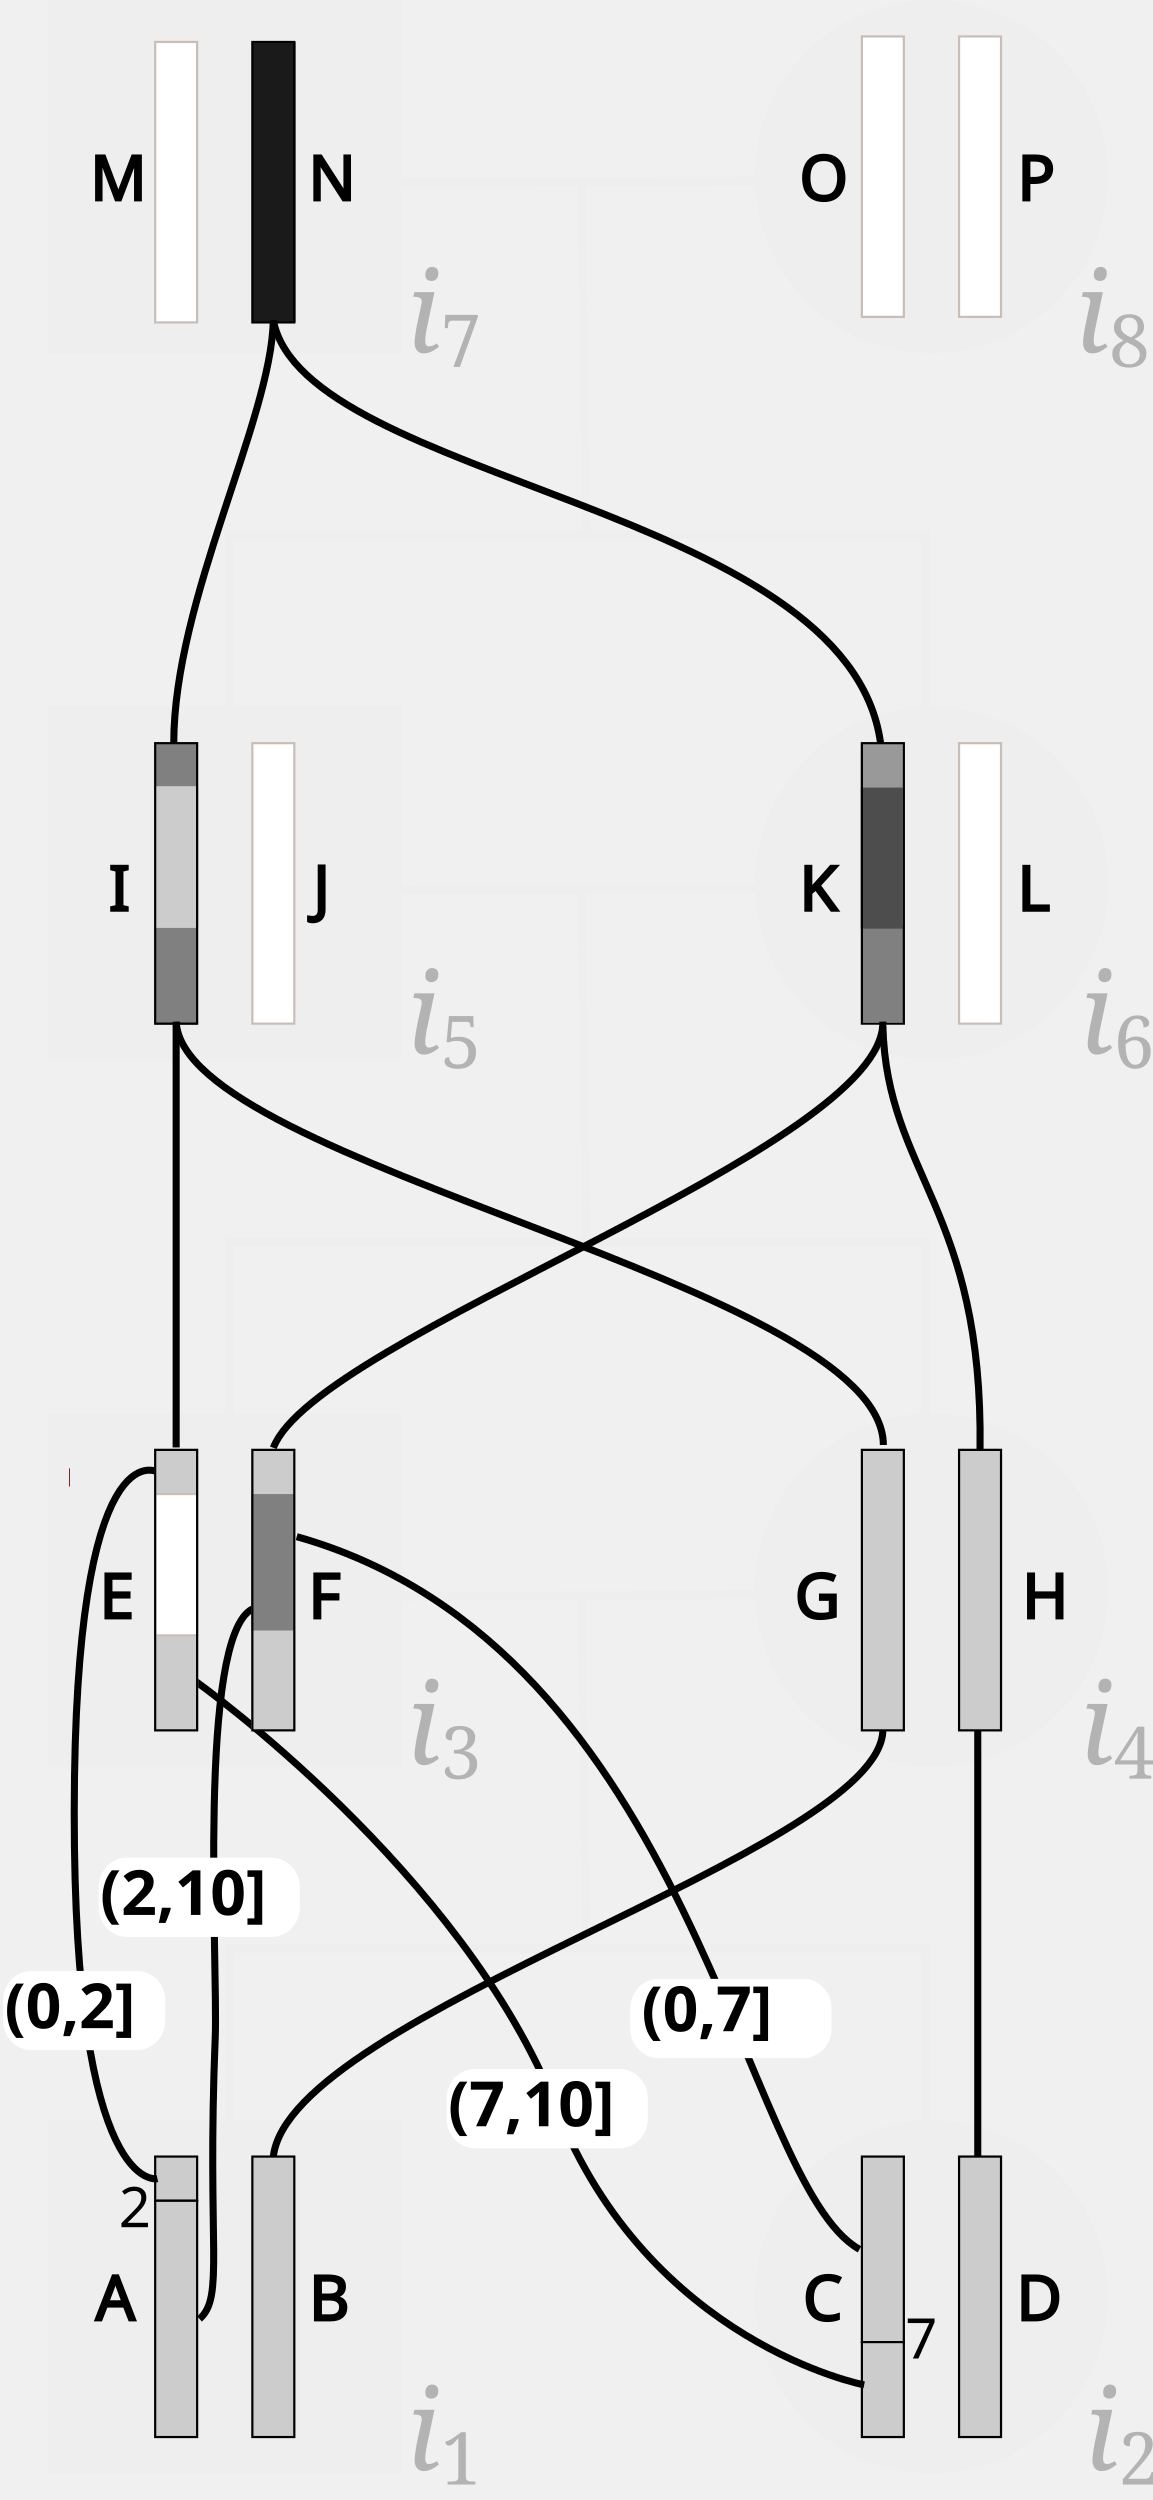
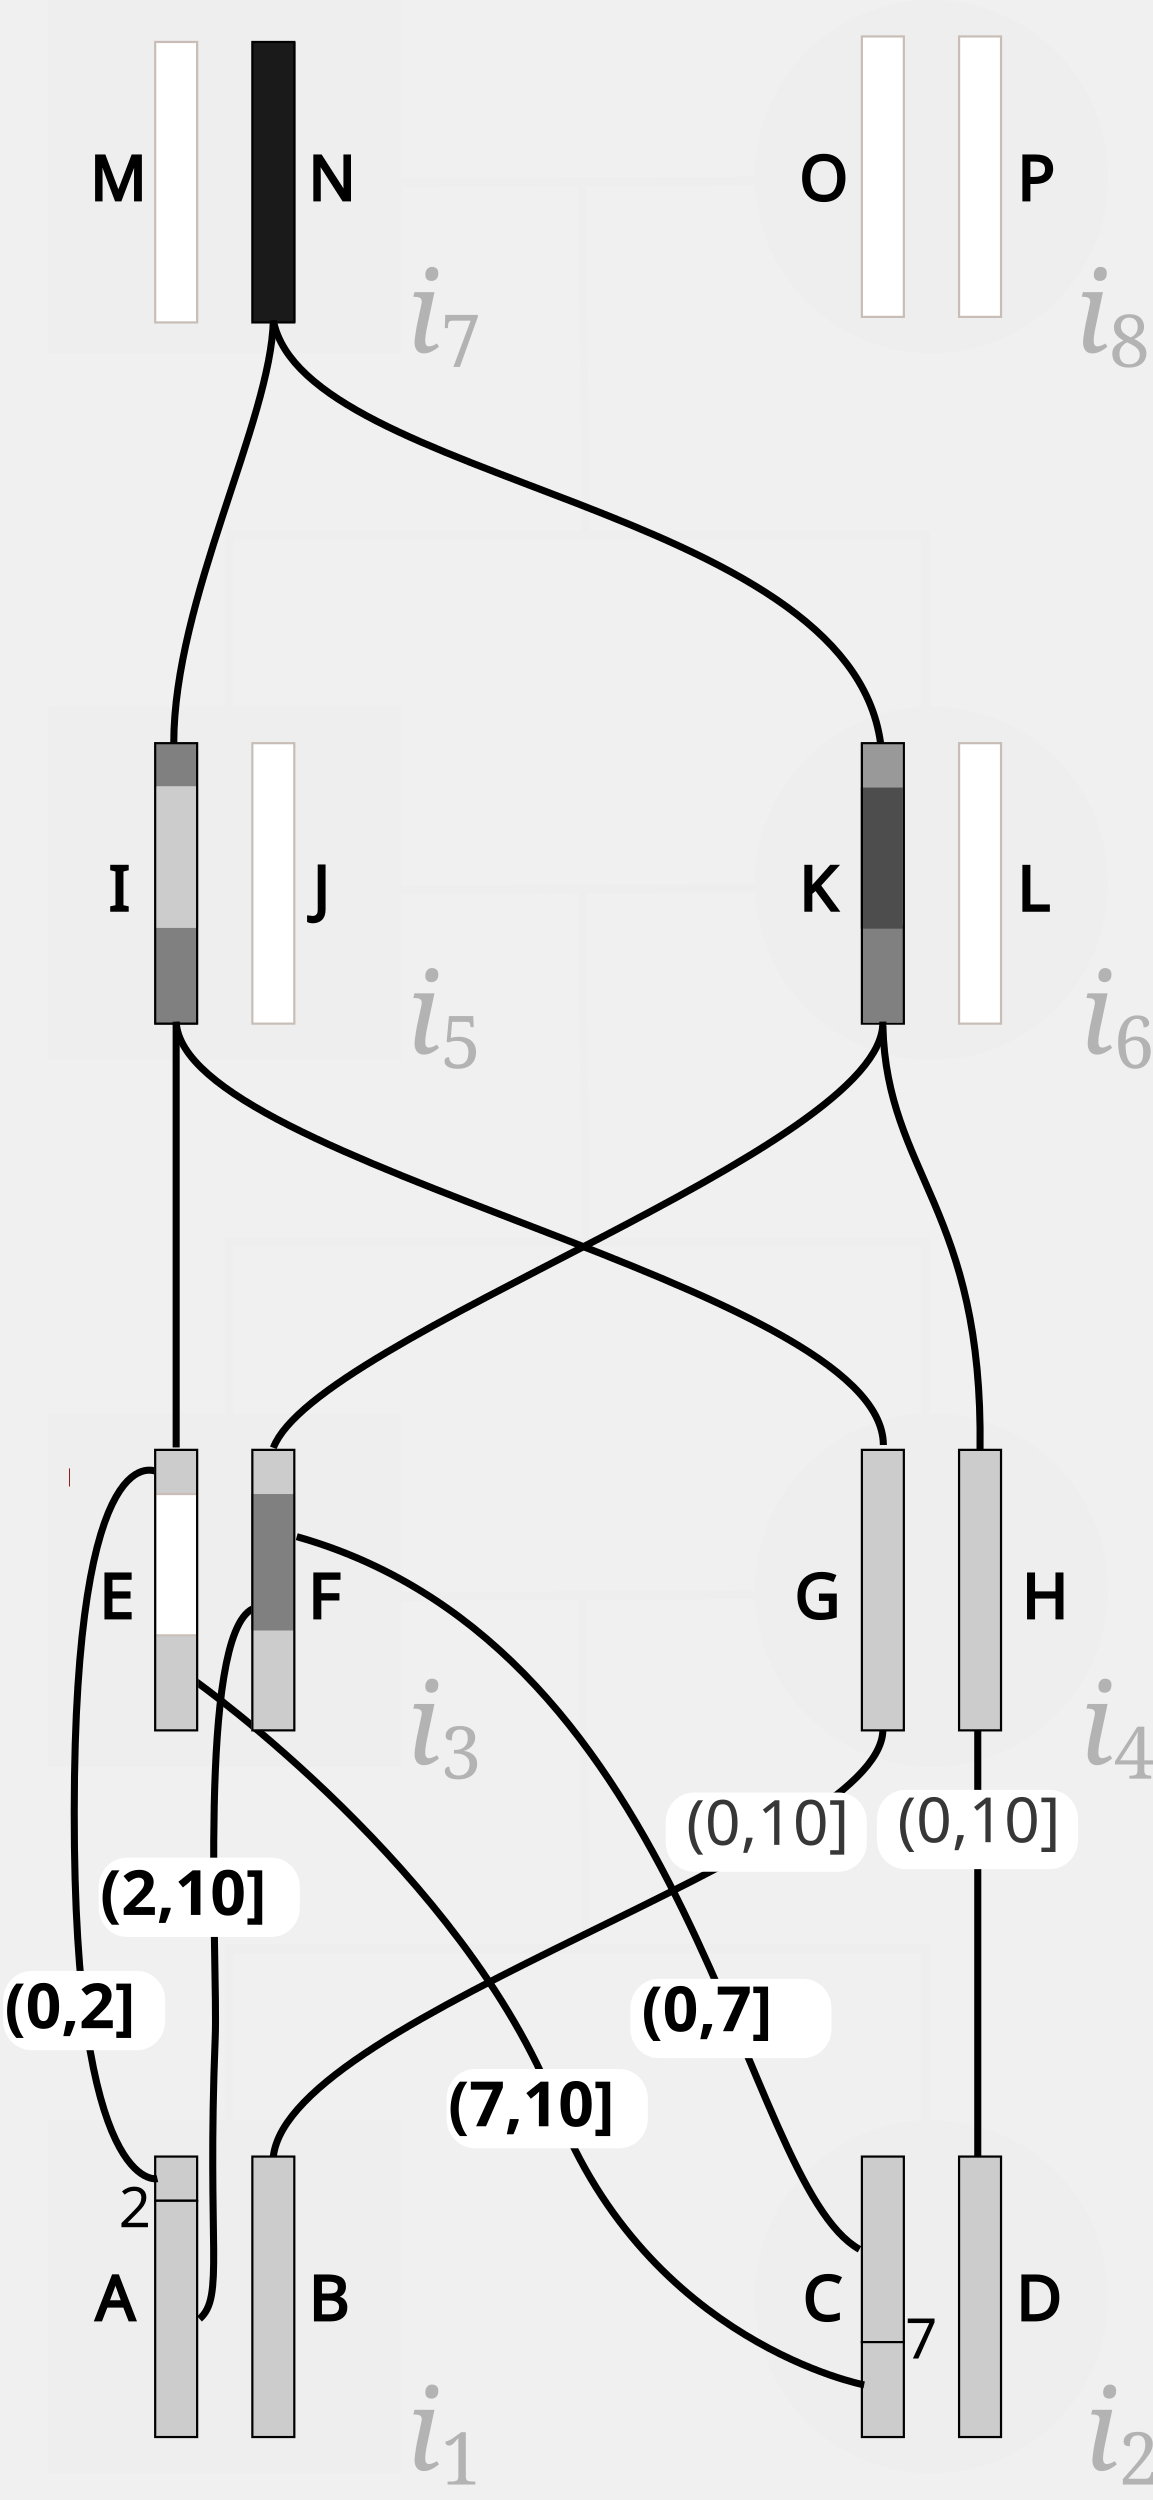
<svg xmlns="http://www.w3.org/2000/svg" width="130.51mm" height="283mm" viewBox="0 0 130.51 283" version="1.1" id="svg5">
  <defs id="defs2">
    <rect x="400.331" y="798.054" width="73.025" height="44.336" id="rect2717" />
  </defs>
  <g id="layer1" transform="translate(-34.55928,-10)">
    <text xml:space="preserve" style="font-style:italic;font-variant:normal;font-weight:normal;font-stretch:normal;font-size:12.7px;line-height:1.25;font-family:serif;-inkscape-font-specification:'serif, Italic';font-variant-ligatures:normal;font-variant-caps:normal;font-variant-numeric:normal;font-variant-east-asian:normal;fill:#b3b3b3;fill-opacity:1;stroke:none;stroke-width:0.265" x="157.297" y="289.599" id="text13279">
      <tspan id="tspan13277" style="font-style:italic;font-variant:normal;font-weight:normal;font-stretch:normal;font-size:12.7px;font-family:serif;-inkscape-font-specification:'serif, Italic';font-variant-ligatures:normal;font-variant-caps:normal;font-variant-numeric:normal;font-variant-east-asian:normal;fill:#b3b3b3;fill-opacity:1;stroke-width:0.265" x="157.297" y="289.599">i<tspan style="font-style:normal;font-variant:normal;font-weight:normal;font-stretch:normal;font-size:65%;font-family:serif;-inkscape-font-specification:serif;font-variant-ligatures:normal;font-variant-caps:normal;font-variant-numeric:normal;font-variant-east-asian:normal;baseline-shift:sub;fill:#b3b3b3;fill-opacity:1" id="tspan13275">2</tspan>
      </tspan>
    </text>
    <text xml:space="preserve" style="font-style:italic;font-variant:normal;font-weight:normal;font-stretch:normal;font-size:12.7px;line-height:1.25;font-family:serif;-inkscape-font-specification:'serif, Italic';font-variant-ligatures:normal;font-variant-caps:normal;font-variant-numeric:normal;font-variant-east-asian:normal;fill:#b3b3b3;fill-opacity:1;stroke:none;stroke-width:0.265" x="80.567" y="289.599" id="text12109">
      <tspan id="tspan12107" style="font-style:italic;font-variant:normal;font-weight:normal;font-stretch:normal;font-size:12.7px;font-family:serif;-inkscape-font-specification:'serif, Italic';font-variant-ligatures:normal;font-variant-caps:normal;font-variant-numeric:normal;font-variant-east-asian:normal;fill:#b3b3b3;fill-opacity:1;stroke-width:0.265" x="80.567" y="289.599">i<tspan style="font-style:normal;font-variant:normal;font-weight:normal;font-stretch:normal;font-size:65%;font-family:serif;-inkscape-font-specification:serif;font-variant-ligatures:normal;font-variant-caps:normal;font-variant-numeric:normal;font-variant-east-asian:normal;baseline-shift:sub;fill:#b3b3b3;fill-opacity:1" id="tspan12105">1</tspan>
      </tspan>
    </text>
    <text xml:space="preserve" style="font-style:italic;font-variant:normal;font-weight:normal;font-stretch:normal;font-size:12.7px;line-height:1.25;font-family:serif;-inkscape-font-specification:'serif, Italic';font-variant-ligatures:normal;font-variant-caps:normal;font-variant-numeric:normal;font-variant-east-asian:normal;fill:#b3b3b3;fill-opacity:1;stroke:none;stroke-width:0.265" x="156.767" y="209.695" id="text9907">
      <tspan id="tspan9905" style="font-style:italic;font-variant:normal;font-weight:normal;font-stretch:normal;font-size:12.7px;font-family:serif;-inkscape-font-specification:'serif, Italic';font-variant-ligatures:normal;font-variant-caps:normal;font-variant-numeric:normal;font-variant-east-asian:normal;fill:#b3b3b3;fill-opacity:1;stroke-width:0.265" x="156.767" y="209.695">i<tspan style="font-style:normal;font-variant:normal;font-weight:normal;font-stretch:normal;font-size:65%;font-family:serif;-inkscape-font-specification:serif;font-variant-ligatures:normal;font-variant-caps:normal;font-variant-numeric:normal;font-variant-east-asian:normal;baseline-shift:sub;fill:#b3b3b3;fill-opacity:1" id="tspan9903">4</tspan>
      </tspan>
    </text>
    <text xml:space="preserve" style="font-style:italic;font-variant:normal;font-weight:normal;font-stretch:normal;font-size:12.7px;line-height:1.25;font-family:serif;-inkscape-font-specification:'serif, Italic';font-variant-ligatures:normal;font-variant-caps:normal;font-variant-numeric:normal;font-variant-east-asian:normal;fill:#b3b3b3;fill-opacity:1;stroke:none;stroke-width:0.265" x="80.567" y="209.695" id="text9315">
      <tspan id="tspan9313" style="font-style:italic;font-variant:normal;font-weight:normal;font-stretch:normal;font-size:12.7px;font-family:serif;-inkscape-font-specification:'serif, Italic';font-variant-ligatures:normal;font-variant-caps:normal;font-variant-numeric:normal;font-variant-east-asian:normal;fill:#b3b3b3;fill-opacity:1;stroke-width:0.265" x="80.567" y="209.695">i<tspan style="font-style:normal;font-variant:normal;font-weight:normal;font-stretch:normal;font-size:65%;font-family:serif;-inkscape-font-specification:serif;font-variant-ligatures:normal;font-variant-caps:normal;font-variant-numeric:normal;font-variant-east-asian:normal;baseline-shift:sub;fill:#b3b3b3;fill-opacity:1" id="tspan9311">3</tspan>
      </tspan>
    </text>
    <text xml:space="preserve" style="font-style:italic;font-variant:normal;font-weight:normal;font-stretch:normal;font-size:12.7px;line-height:1.25;font-family:serif;-inkscape-font-specification:'serif, Italic';font-variant-ligatures:normal;font-variant-caps:normal;font-variant-numeric:normal;font-variant-east-asian:normal;fill:#b3b3b3;fill-opacity:1;stroke:none;stroke-width:0.265" x="156.767" y="129.261" id="text7425">
      <tspan id="tspan7423" style="font-style:italic;font-variant:normal;font-weight:normal;font-stretch:normal;font-size:12.7px;font-family:serif;-inkscape-font-specification:'serif, Italic';font-variant-ligatures:normal;font-variant-caps:normal;font-variant-numeric:normal;font-variant-east-asian:normal;fill:#b3b3b3;fill-opacity:1;stroke-width:0.265" x="156.767" y="129.261">i<tspan style="font-style:normal;font-variant:normal;font-weight:normal;font-stretch:normal;font-size:65%;font-family:serif;-inkscape-font-specification:serif;font-variant-ligatures:normal;font-variant-caps:normal;font-variant-numeric:normal;font-variant-east-asian:normal;baseline-shift:sub;fill:#b3b3b3;fill-opacity:1" id="tspan7421">6</tspan>
      </tspan>
    </text>
    <text xml:space="preserve" style="font-style:italic;font-variant:normal;font-weight:normal;font-stretch:normal;font-size:12.7px;line-height:1.25;font-family:serif;-inkscape-font-specification:'serif, Italic';font-variant-ligatures:normal;font-variant-caps:normal;font-variant-numeric:normal;font-variant-east-asian:normal;fill:#b3b3b3;fill-opacity:1;stroke:none;stroke-width:0.265" x="80.567" y="129.261" id="text5587">
      <tspan id="tspan5585" style="font-style:italic;font-variant:normal;font-weight:normal;font-stretch:normal;font-size:12.7px;font-family:serif;-inkscape-font-specification:'serif, Italic';font-variant-ligatures:normal;font-variant-caps:normal;font-variant-numeric:normal;font-variant-east-asian:normal;fill:#b3b3b3;fill-opacity:1;stroke-width:0.265" x="80.567" y="129.261">i<tspan style="font-style:normal;font-variant:normal;font-weight:normal;font-stretch:normal;font-size:65%;font-family:serif;-inkscape-font-specification:serif;font-variant-ligatures:normal;font-variant-caps:normal;font-variant-numeric:normal;font-variant-east-asian:normal;baseline-shift:sub;fill:#b3b3b3;fill-opacity:1" id="tspan5583">5</tspan>
      </tspan>
    </text>
    <text xml:space="preserve" style="font-style:italic;font-variant:normal;font-weight:normal;font-stretch:normal;font-size:12.7px;line-height:1.25;font-family:serif;-inkscape-font-specification:'serif, Italic';font-variant-ligatures:normal;font-variant-caps:normal;font-variant-numeric:normal;font-variant-east-asian:normal;fill:#b3b3b3;fill-opacity:1;stroke:none;stroke-width:0.265" x="156.238" y="49.886" id="text4483">
      <tspan id="tspan4481" style="font-style:italic;font-variant:normal;font-weight:normal;font-stretch:normal;font-size:12.7px;font-family:serif;-inkscape-font-specification:'serif, Italic';font-variant-ligatures:normal;font-variant-caps:normal;font-variant-numeric:normal;font-variant-east-asian:normal;fill:#b3b3b3;fill-opacity:1;stroke-width:0.265" x="156.238" y="49.886">i<tspan style="font-style:normal;font-variant:normal;font-weight:normal;font-stretch:normal;font-size:65%;font-family:serif;-inkscape-font-specification:serif;font-variant-ligatures:normal;font-variant-caps:normal;font-variant-numeric:normal;font-variant-east-asian:normal;baseline-shift:sub;fill:#b3b3b3;fill-opacity:1" id="tspan4479">8</tspan>
      </tspan>
    </text>
    <g id="g47982" style="stroke:#eeeeee;stroke-opacity:1">
      <circle style="fill:#eeeeee;fill-opacity:1;stroke:#eeeeee;stroke-width:0.559;stroke-linecap:round;stroke-miterlimit:4;stroke-dasharray:none;stroke-opacity:1;paint-order:markers fill stroke" id="path1074-1" cx="140" cy="190" r="19.721" />
      <rect style="fill:#eeeeee;fill-opacity:1;stroke:#eeeeee;stroke-width:0.539;stroke-linecap:round;stroke-miterlimit:4;stroke-dasharray:none;stroke-opacity:1;paint-order:markers fill stroke" id="rect846-1" width="39.461" height="39.461" x="40.27" y="170.27" />
      <rect style="fill:#eeeeee;fill-opacity:1;stroke:#eeeeee;stroke-width:0.539;stroke-linecap:round;stroke-miterlimit:4;stroke-dasharray:none;stroke-opacity:1;paint-order:markers fill stroke" id="rect846" width="39.461" height="39.461" x="40.27" y="10.27" />
      <circle style="fill:#eeeeee;fill-opacity:1;stroke:#eeeeee;stroke-width:0.559;stroke-linecap:round;stroke-miterlimit:4;stroke-dasharray:none;stroke-opacity:1;paint-order:markers fill stroke" id="path1074" cx="140" cy="30" r="19.721" />
      <path style="fill:none;stroke:#eeeeee;stroke-width:0.889;stroke-linecap:butt;stroke-linejoin:miter;stroke-miterlimit:4;stroke-dasharray:none;stroke-opacity:1" d="m 100.444,30.534 0.422,39.991" id="path1448" />
      <path style="fill:none;stroke:#eeeeee;stroke-width:1;stroke-linecap:butt;stroke-linejoin:miter;stroke-miterlimit:4;stroke-dasharray:none;stroke-opacity:1" d="M 60.5,90 V 70.581 h 78.838 v 19.695" id="path1450" />
      <rect style="fill:#eeeeee;fill-opacity:1;stroke:#eeeeee;stroke-width:0.539;stroke-linecap:round;stroke-miterlimit:4;stroke-dasharray:none;stroke-opacity:1;paint-order:markers fill stroke" id="rect846-9" width="39.461" height="39.461" x="40.27" y="90.27" />
      <circle style="fill:#eeeeee;fill-opacity:1;stroke:#eeeeee;stroke-width:0.559;stroke-linecap:round;stroke-miterlimit:4;stroke-dasharray:none;stroke-opacity:1;paint-order:markers fill stroke" id="path1074-4" cx="140" cy="110" r="19.721" />
      <path style="fill:none;stroke:#eeeeee;stroke-width:1;stroke-linecap:butt;stroke-linejoin:miter;stroke-miterlimit:4;stroke-dasharray:none;stroke-opacity:1" d="M 80.003,110.719 120.001,110.5" id="path1333-5" />
      <path style="fill:#918a6f;stroke:#eeeeee;stroke-width:0.889;stroke-linecap:butt;stroke-linejoin:miter;stroke-miterlimit:4;stroke-dasharray:none;stroke-opacity:1" d="m 100.444,110.534 0.422,39.991" id="path1448-9" />
      <path style="fill:none;stroke:#eeeeee;stroke-width:1;stroke-linecap:butt;stroke-linejoin:miter;stroke-miterlimit:4;stroke-dasharray:none;stroke-opacity:1" d="M 60.5,170 V 150.581 h 78.838 v 19.695" id="path1450-3" />
      <path style="fill:none;stroke:#eeeeee;stroke-width:1;stroke-linecap:butt;stroke-linejoin:miter;stroke-miterlimit:4;stroke-dasharray:none;stroke-opacity:1" d="m 80.003,190.719 39.999,-0.219" id="path1333-6" />
      <path style="fill:#918a6f;stroke:#eeeeee;stroke-width:0.889;stroke-linecap:butt;stroke-linejoin:miter;stroke-miterlimit:4;stroke-dasharray:none;stroke-opacity:1" d="m 100.444,190.534 0.422,39.991" id="path1448-1" />
      <path style="fill:none;stroke:#eeeeee;stroke-width:1;stroke-linecap:butt;stroke-linejoin:miter;stroke-miterlimit:4;stroke-dasharray:none;stroke-opacity:1" d="m 60.5,250 v -19.419 h 78.838 v 19.695" id="path1450-1" />
      <rect style="fill:#eeeeee;fill-opacity:1;stroke:#eeeeee;stroke-width:0.539;stroke-linecap:round;stroke-miterlimit:4;stroke-dasharray:none;stroke-opacity:1;paint-order:markers fill stroke" id="rect846-3" width="39.461" height="39.461" x="40.27" y="250.27" />
      <circle style="fill:#eeeeee;fill-opacity:1;stroke:#eeeeee;stroke-width:0.559;stroke-linecap:round;stroke-miterlimit:4;stroke-dasharray:none;stroke-opacity:1;paint-order:markers fill stroke" id="path1074-48" cx="140" cy="270" r="19.721" />
      <path style="fill:none;stroke:#eeeeee;stroke-width:1;stroke-linecap:butt;stroke-linejoin:miter;stroke-miterlimit:4;stroke-dasharray:none;stroke-opacity:1" d="m 80.003,30.719 39.999,-0.219" id="path1333-6-9" />
    </g>
    <g id="g44854" transform="rotate(-90,99.99999,150)">
      <g id="g44848" style="fill:#cccccc">
        <rect style="fill:#cccccc;fill-opacity:1;stroke:#000000;stroke-width:0.25;stroke-linecap:round;stroke-miterlimit:4;stroke-dasharray:none;stroke-opacity:1;paint-order:markers fill stroke" id="rect44844" width="31.75" height="4.75" x="44.125" y="182.125" ry="0" rx="0" />
      </g>
      <g id="g44852" transform="translate(0,11)" style="fill:#cccccc">
        <rect style="fill:#cccccc;fill-opacity:1;stroke:#000000;stroke-width:0.25;stroke-linecap:round;stroke-miterlimit:4;stroke-dasharray:none;stroke-opacity:1;paint-order:markers fill stroke" id="rect44850" width="31.75" height="4.75" x="44.125" y="182.125" ry="0" rx="0" />
      </g>
    </g>
    <g id="g44231" transform="matrix(0,1,1,0,-50,210)">
      <g id="g44225" style="fill:#cccccc">
        <rect style="fill:#cccccc;fill-opacity:1;stroke:#000000;stroke-width:0.25;stroke-linecap:round;stroke-miterlimit:4;stroke-dasharray:none;stroke-opacity:1;paint-order:markers fill stroke" id="rect44221" width="21" height="4.75" x="44.125" y="182.125" ry="0" rx="0" />
        <rect style="fill:#cccccc;fill-opacity:1;stroke:#000000;stroke-width:0.25;stroke-linecap:round;stroke-miterlimit:4;stroke-dasharray:none;stroke-opacity:1;paint-order:markers fill stroke" id="rect44223" width="10.75" height="4.75" x="65.125" y="182.125" ry="0" rx="0" />
      </g>
      <g id="g44229" transform="translate(0,11)" style="fill:#cccccc">
        <rect style="fill:#cccccc;fill-opacity:1;stroke:#000000;stroke-width:0.25;stroke-linecap:round;stroke-miterlimit:4;stroke-dasharray:none;stroke-opacity:1;paint-order:markers fill stroke" id="rect44227" width="31.75" height="4.75" x="44.125" y="182.125" ry="0" rx="0" />
      </g>
    </g>
    <g id="g43557" transform="matrix(0,1,1,0,-130,210)">
      <g id="g43547" style="fill:#cccccc">
        <rect style="fill:#cccccc;fill-opacity:1;stroke:#000000;stroke-width:0.25;stroke-linecap:round;stroke-miterlimit:4;stroke-dasharray:none;stroke-opacity:1;paint-order:markers fill stroke" id="rect43541" width="5" height="4.75" x="44.125" y="182.125" ry="0" rx="0" />
        <rect style="fill:#cccccc;fill-opacity:1;stroke:#000000;stroke-width:0.25;stroke-linecap:round;stroke-miterlimit:4;stroke-dasharray:none;stroke-opacity:1;paint-order:markers fill stroke" id="rect43543" width="26.75" height="4.75" x="49.125" y="182.125" ry="0" rx="0" />
      </g>
      <g id="g43555" transform="translate(0,11)" style="fill:#cccccc">
        <rect style="fill:#cccccc;fill-opacity:1;stroke:#000000;stroke-width:0.25;stroke-linecap:round;stroke-miterlimit:4;stroke-dasharray:none;stroke-opacity:1;paint-order:markers fill stroke" id="rect43549" width="31.75" height="4.75" x="44.125" y="182.125" ry="0" rx="0" />
      </g>
    </g>
    <text xml:space="preserve" style="font-style:normal;font-weight:normal;font-size:7.056px;line-height:1.25;font-family:sans-serif;fill:#000000;fill-opacity:1;stroke:#000000;stroke-width:0.265;stroke-opacity:1" x="45.371" y="272.648" id="text4609">
      <tspan id="tspan4607" style="font-style:normal;font-variant:normal;font-weight:normal;font-stretch:normal;font-size:7.056px;font-family:sans-serif;-inkscape-font-specification:sans-serif;stroke:#000000;stroke-width:0.265;stroke-opacity:1" x="45.371" y="272.648">A</tspan>
    </text>
    <text xml:space="preserve" style="font-style:normal;font-weight:normal;font-size:7.056px;line-height:1.25;font-family:sans-serif;fill:#000000;fill-opacity:1;stroke:#000000;stroke-width:0.265;stroke-opacity:1" x="69.543" y="272.648" id="text4609-6">
      <tspan id="tspan4607-9" style="font-style:normal;font-variant:normal;font-weight:normal;font-stretch:normal;font-size:7.056px;font-family:sans-serif;-inkscape-font-specification:sans-serif;stroke:#000000;stroke-width:0.265;stroke-opacity:1" x="69.543" y="272.648">B</tspan>
    </text>
    <text xml:space="preserve" style="font-style:normal;font-weight:normal;font-size:7.056px;line-height:1.25;font-family:sans-serif;fill:#000000;fill-opacity:1;stroke:#000000;stroke-width:0.265;stroke-opacity:1" x="45.829" y="193.182" id="text4609-41">
      <tspan id="tspan4607-90" style="font-style:normal;font-variant:normal;font-weight:normal;font-stretch:normal;font-size:7.056px;font-family:sans-serif;-inkscape-font-specification:sans-serif;stroke:#000000;stroke-width:0.265;stroke-opacity:1" x="45.829" y="193.182">E</tspan>
    </text>
    <text xml:space="preserve" style="font-style:normal;font-weight:normal;font-size:7.056px;line-height:1.25;font-family:sans-serif;fill:#000000;fill-opacity:1;stroke:#000000;stroke-width:0.265;stroke-opacity:1" x="69.472" y="193.182" id="text4609-6-2">
      <tspan id="tspan4607-9-1" style="font-style:normal;font-variant:normal;font-weight:normal;font-stretch:normal;font-size:7.056px;font-family:sans-serif;-inkscape-font-specification:sans-serif;stroke:#000000;stroke-width:0.265;stroke-opacity:1" x="69.472" y="193.182">F</tspan>
    </text>
    <text xml:space="preserve" style="font-style:normal;font-weight:normal;font-size:7.056px;line-height:1.25;font-family:sans-serif;fill:#000000;fill-opacity:1;stroke:#000000;stroke-width:0.265;stroke-opacity:1" x="124.524" y="193.179" id="text4609-3">
      <tspan id="tspan4607-5" style="font-style:normal;font-variant:normal;font-weight:normal;font-stretch:normal;font-size:7.056px;font-family:sans-serif;-inkscape-font-specification:sans-serif;stroke:#000000;stroke-width:0.265;stroke-opacity:1" x="124.524" y="193.179">G</tspan>
    </text>
    <text xml:space="preserve" style="font-style:normal;font-weight:normal;font-size:7.056px;line-height:1.25;font-family:sans-serif;fill:#000000;fill-opacity:1;stroke:#000000;stroke-width:0.265;stroke-opacity:1" x="150.266" y="193.182" id="text4609-6-8">
      <tspan id="tspan4607-9-4" style="font-style:normal;font-variant:normal;font-weight:normal;font-stretch:normal;font-size:7.056px;font-family:sans-serif;-inkscape-font-specification:sans-serif;stroke:#000000;stroke-width:0.265;stroke-opacity:1" x="150.266" y="193.182">H</tspan>
    </text>
    <text xml:space="preserve" style="font-style:normal;font-weight:normal;font-size:7.056px;line-height:1.25;font-family:sans-serif;fill:#000000;fill-opacity:1;stroke:#000000;stroke-width:0.265;stroke-opacity:1" x="125.454" y="272.648" id="text4609-5">
      <tspan id="tspan4607-4" style="font-style:normal;font-variant:normal;font-weight:normal;font-stretch:normal;font-size:7.056px;font-family:sans-serif;-inkscape-font-specification:sans-serif;stroke:#000000;stroke-width:0.265;stroke-opacity:1" x="125.454" y="272.648">C</tspan>
    </text>
    <text xml:space="preserve" style="font-style:normal;font-weight:normal;font-size:7.056px;line-height:1.25;font-family:sans-serif;fill:#000000;fill-opacity:1;stroke:#000000;stroke-width:0.265;stroke-opacity:1" x="149.626" y="272.648" id="text4609-6-23">
      <tspan id="tspan4607-9-12" style="font-style:normal;font-variant:normal;font-weight:normal;font-stretch:normal;font-size:7.056px;font-family:sans-serif;-inkscape-font-specification:sans-serif;stroke:#000000;stroke-width:0.265;stroke-opacity:1" x="149.626" y="272.648">D</tspan>
    </text>
    <ellipse style="fill:#ff0000;fill-opacity:1;stroke:#870000;stroke-width:0.1;stroke-linecap:round;stroke-miterlimit:4;stroke-dasharray:none;stroke-opacity:1;paint-order:markers fill stroke" id="path34598" cx="42.429" cy="177.25" rx="1.8286133e-07" ry="1.024" />
    <g id="g48076" transform="matrix(0,1,1,0,-130,50)" style="fill:none">
      <g id="g48074" transform="translate(0,11)" style="fill:#ffffff;stroke:#c8beb7">
        <rect style="fill:#ffffff;fill-opacity:1;stroke:#c8beb7;stroke-width:0.25;stroke-linecap:round;stroke-miterlimit:4;stroke-dasharray:none;stroke-opacity:1;paint-order:markers fill stroke" id="rect48064" width="31.75" height="4.75" x="44.125" y="182.125" ry="0" rx="0" />
      </g>
      <g id="g48062" style="fill:none">
        <rect style="fill:#808080;fill-opacity:1;stroke:none;stroke-width:0.25;stroke-linecap:round;stroke-miterlimit:4;stroke-dasharray:none;stroke-opacity:1;paint-order:markers fill stroke" id="rect48060" width="11" height="4.75" x="65" y="182.125" ry="0" rx="0" />
        <rect style="fill:#808080;fill-opacity:1;stroke:none;stroke-width:0.25;stroke-linecap:round;stroke-miterlimit:4;stroke-dasharray:none;stroke-opacity:1;paint-order:markers fill stroke" id="rect48056" width="5" height="4.75" x="44.125" y="182.125" ry="0" rx="0" />
        <rect style="fill:#cccccc;fill-opacity:1;stroke:none;stroke-width:0.25;stroke-linecap:round;stroke-miterlimit:4;stroke-dasharray:none;stroke-opacity:1;paint-order:markers fill stroke" id="rect10566" width="16" height="4.768" x="49" y="182.232" ry="0" rx="0" />
        <rect style="fill:none;fill-opacity:1;stroke:#000000;stroke-width:0.25;stroke-linecap:round;stroke-miterlimit:4;stroke-dasharray:none;stroke-opacity:1;paint-order:markers fill stroke" id="rect10568" width="31.75" height="4.75" x="44.125" y="182.125" ry="0" rx="0" />
      </g>
    </g>
    <g id="g52344" transform="rotate(-90,19.99999,70)" style="fill:#c8beb7;stroke:#c8beb7">
      <g id="g52338" style="fill:#ffffff;stroke:#c8beb7">
        <rect style="fill:#ffffff;fill-opacity:1;stroke:#c8beb7;stroke-width:0.25;stroke-linecap:round;stroke-miterlimit:4;stroke-dasharray:none;stroke-opacity:1;paint-order:markers fill stroke" id="rect52336" width="31.75" height="4.75" x="44.125" y="182.125" ry="0" rx="0" />
      </g>
      <g id="g52342" transform="translate(0,11)" style="fill:#ffffff;stroke:#c8beb7">
        <rect style="fill:#ffffff;fill-opacity:1;stroke:#c8beb7;stroke-width:0.25;stroke-linecap:round;stroke-miterlimit:4;stroke-dasharray:none;stroke-opacity:1;paint-order:markers fill stroke" id="rect52340" width="31.75" height="4.75" x="44.125" y="182.125" ry="0" rx="0" />
      </g>
    </g>
    <g id="g52714" transform="rotate(90,139.6875,110.3125)" style="fill:none">
      <g id="g52704" transform="translate(0,11)" style="fill:#ffffff;stroke:#c8beb7">
        <rect style="fill:#ffffff;fill-opacity:1;stroke:#c8beb7;stroke-width:0.25;stroke-linecap:round;stroke-miterlimit:4;stroke-dasharray:none;stroke-opacity:1;paint-order:markers fill stroke" id="rect52702" width="31.75" height="4.75" x="44.125" y="182.125" ry="0" rx="0" />
      </g>
      <g id="g52712" style="fill:none">
        <rect style="fill:#1a1a1a;fill-opacity:1;stroke:none;stroke-width:0.25;stroke-linecap:round;stroke-miterlimit:4;stroke-dasharray:none;stroke-opacity:1;paint-order:markers fill stroke" id="rect12792" width="31.75" height="4.875" x="44.125" y="182" ry="0" rx="0" />
        <rect style="fill:none;fill-opacity:1;stroke:#000000;stroke-width:0.25;stroke-linecap:round;stroke-miterlimit:4;stroke-dasharray:none;stroke-opacity:1;paint-order:markers fill stroke" id="rect52710" width="31.75" height="4.75" x="44.125" y="182.125" ry="0" rx="0" />
      </g>
    </g>
    <path style="fill:none;stroke:#000000;stroke-width:0.8;stroke-linecap:butt;stroke-linejoin:miter;stroke-miterlimit:4;stroke-dasharray:none;stroke-opacity:1" d="M 54.229,94.125 C 54.244,77.864 65.232,57.646 65.5,46.271" id="path53692" />
    <path style="fill:none;stroke:#000000;stroke-width:0.8;stroke-linecap:butt;stroke-linejoin:miter;stroke-miterlimit:4;stroke-dasharray:none;stroke-opacity:1" d="M 134.242,94.125 C 130.577,67.223 69.035,64.564 65.5,46.271" id="path53694" />
    <g id="g49813" transform="matrix(0,1,1,0,-50,50)" style="fill:none">
      <g id="g49803" transform="translate(0,11)" style="fill:#ffffff;stroke:#c8beb7">
        <rect style="fill:#ffffff;fill-opacity:1;stroke:#c8beb7;stroke-width:0.25;stroke-linecap:round;stroke-miterlimit:4;stroke-dasharray:none;stroke-opacity:1;paint-order:markers fill stroke" id="rect49795" width="31.75" height="4.75" x="44.125" y="182.125" ry="0" rx="0" />
      </g>
      <g id="g49811" style="fill:none">
        <rect style="fill:#808080;fill-opacity:1;stroke:none;stroke-width:0.25;stroke-linecap:round;stroke-miterlimit:4;stroke-dasharray:none;stroke-opacity:1;paint-order:markers fill stroke" id="rect49809" width="11" height="4.75" x="64.719" y="182.125" ry="0" rx="0" />
        <rect style="fill:#999999;fill-opacity:1;stroke:none;stroke-width:0.25;stroke-linecap:round;stroke-miterlimit:4;stroke-dasharray:none;stroke-opacity:1;paint-order:markers fill stroke" id="rect49805" width="5" height="4.75" x="44.125" y="182" ry="0" rx="0" />
        <rect style="fill:#4d4d4d;fill-opacity:1;stroke:none;stroke-width:0.25;stroke-linecap:round;stroke-miterlimit:4;stroke-dasharray:none;stroke-opacity:1;paint-order:markers fill stroke" id="rect49807" width="16" height="4.755" x="49.125" y="182" ry="0" rx="0" />
        <rect style="fill:none;fill-opacity:1;stroke:#000000;stroke-width:0.25;stroke-linecap:round;stroke-miterlimit:4;stroke-dasharray:none;stroke-opacity:1;paint-order:markers fill stroke" id="rect13696" width="31.75" height="4.75" x="44.125" y="182.125" ry="0" rx="0" />
      </g>
    </g>
    <path style="fill:none;stroke:#000000;stroke-width:0.8;stroke-linecap:butt;stroke-linejoin:miter;stroke-miterlimit:4;stroke-dasharray:none;stroke-opacity:1" d="m 52.383,256.625 c 0,0 -9.467,2.138 -9.42,-41.577 0.047,-43.716 9.42,-38.423 9.42,-38.423" id="path55488" />
    <path style="fill:none;stroke:#000000;stroke-width:0.8;stroke-linecap:butt;stroke-linejoin:miter;stroke-miterlimit:4;stroke-dasharray:none;stroke-opacity:1" d="m 57.146,272.5 c 2.854,-2.5 0.82,-8.062 1.776,-31.867 0.33,-8.217 -2.047,-45.508 4.253,-48.517" id="path55698" />
    <path style="fill:none;stroke:#000000;stroke-width:0.8;stroke-linecap:butt;stroke-linejoin:miter;stroke-miterlimit:4;stroke-dasharray:none;stroke-opacity:1" d="M 131.854,264.625 C 118.449,257.136 113.18,196.667 68.146,183.95" id="path56275" />
    <path style="fill:none;stroke:#000000;stroke-width:0.8;stroke-linecap:butt;stroke-linejoin:miter;stroke-miterlimit:4;stroke-dasharray:none;stroke-opacity:1" d="m 132.383,279.971 c 0,0 -24.358,-4.698 -34.859,-31.377 C 87.024,221.915 56.717,200.336 56.717,200.336" id="path56485" />
    <path style="fill:none;stroke:#000000;stroke-width:0.8;stroke-linecap:butt;stroke-linejoin:miter;stroke-miterlimit:4;stroke-dasharray:none;stroke-opacity:1" d="m 65.5,254.125 c 1.856,-16.155 68.713,-34.632 69,-48.25" id="path56771" />
    <path style="fill:none;stroke:#000000;stroke-width:0.8;stroke-linecap:butt;stroke-linejoin:miter;stroke-miterlimit:4;stroke-dasharray:none;stroke-opacity:1" d="M 145.5,174.125 C 145.88,146.807 134.955,142.968 134.5,126.175" id="path56945" />
    <path style="fill:none;stroke:#000000;stroke-width:0.8;stroke-linecap:butt;stroke-linejoin:miter;stroke-miterlimit:4;stroke-dasharray:none;stroke-opacity:1" d="M 134.557,173.577 C 134.509,155.362 55.229,141.858 54.5,125.646" id="path56947" />
    <path style="fill:none;stroke:#000000;stroke-width:0.8;stroke-linecap:butt;stroke-linejoin:miter;stroke-miterlimit:4;stroke-dasharray:none;stroke-opacity:1" d="M 54.5,173.851 V 125.792" id="path56949" />
    <path style="fill:none;stroke:#000000;stroke-width:0.8;stroke-linecap:butt;stroke-linejoin:miter;stroke-miterlimit:4;stroke-dasharray:none;stroke-opacity:1" d="m 65.5,173.896 c 4.79,-12.596 69.337,-33.858 69,-48.25" id="path56951" />
    <path style="fill:none;stroke:#000000;stroke-width:0.8;stroke-linecap:butt;stroke-linejoin:miter;stroke-miterlimit:4;stroke-dasharray:none;stroke-opacity:1" d="m 145.242,254.125 -1e-5,-48.25" id="path58685" />
    <g id="g43539" transform="matrix(0,1,1,0,-130,130)">
      <g id="g43472" transform="translate(0,11)" style="fill:none">
        <rect style="fill:#cccccc;fill-opacity:1;stroke:none;stroke-width:0.25;stroke-linecap:round;stroke-miterlimit:4;stroke-dasharray:none;stroke-opacity:1;paint-order:markers fill stroke" id="rect2268" width="11.292" height="5" x="64.583" y="182" ry="0" rx="0" />
        <rect style="fill:#cccccc;fill-opacity:1;stroke:none;stroke-width:0.25;stroke-linecap:round;stroke-miterlimit:4;stroke-dasharray:none;stroke-opacity:1;paint-order:markers fill stroke" id="rect2266" width="5" height="4.875" x="44.125" y="182" ry="0" rx="0" />
        <rect style="fill:#808080;fill-opacity:1;stroke:none;stroke-width:0.25;stroke-linecap:round;stroke-miterlimit:4;stroke-dasharray:none;stroke-opacity:1;paint-order:markers fill stroke" id="rect1464" width="15.458" height="4.867" x="49.125" y="182" ry="0" rx="0" />
        <rect style="fill:none;fill-opacity:1;stroke:#000000;stroke-width:0.25;stroke-linecap:round;stroke-miterlimit:4;stroke-dasharray:none;stroke-opacity:1;paint-order:markers fill stroke" id="rect43466" width="31.75" height="4.75" x="44.125" y="182.125" ry="0" rx="0" />
      </g>
      <g id="g42852">
        <rect style="fill:#cccccc;fill-opacity:1;stroke:none;stroke-width:0.25;stroke-linecap:round;stroke-miterlimit:4;stroke-dasharray:none;stroke-opacity:1;paint-order:markers fill stroke" id="rect42765" width="5" height="5" x="44.125" y="182" ry="0" rx="0" />
        <rect style="fill:#cccccc;fill-opacity:1;stroke:none;stroke-width:0.25;stroke-linecap:round;stroke-miterlimit:4;stroke-dasharray:none;stroke-opacity:1;paint-order:markers fill stroke" id="rect42847" width="10.75" height="5" x="65.125" y="182" ry="0" rx="0" />
        <rect style="fill:#ffffff;fill-opacity:1;stroke:#c8beb7;stroke-width:0.25;stroke-linecap:round;stroke-miterlimit:4;stroke-dasharray:none;stroke-opacity:1;paint-order:markers fill stroke" id="rect42545" width="16" height="4.75" x="49.125" y="182.125" ry="0" rx="0" />
        <rect style="fill:none;fill-opacity:1;stroke:#000000;stroke-width:0.25;stroke-linecap:round;stroke-miterlimit:4;stroke-dasharray:none;stroke-opacity:1;paint-order:markers fill stroke" id="rect1700" width="31.75" height="4.75" x="44.125" y="182.125" ry="0" rx="0" />
      </g>
    </g>
    <text xml:space="preserve" style="font-style:normal;font-weight:normal;font-size:7.056px;line-height:1.25;font-family:sans-serif;fill:#000000;fill-opacity:1;stroke:#000000;stroke-width:0.265;stroke-opacity:1" x="46.887" y="113.077" id="text2374">
      <tspan id="tspan2372" style="font-style:normal;font-variant:normal;font-weight:normal;font-stretch:normal;font-size:7.056px;font-family:sans-serif;-inkscape-font-specification:sans-serif;stroke:#000000;stroke-width:0.265;stroke-opacity:1" x="46.887" y="113.077">I</tspan>
    </text>
    <text xml:space="preserve" style="font-style:normal;font-weight:normal;font-size:7.056px;line-height:1.25;font-family:sans-serif;fill:#000000;fill-opacity:1;stroke:#000000;stroke-width:0.265;stroke-opacity:1" x="70.001" y="113.041" id="text2378">
      <tspan id="tspan2376" style="font-style:normal;font-variant:normal;font-weight:normal;font-stretch:normal;font-size:7.056px;font-family:sans-serif;-inkscape-font-specification:sans-serif;stroke:#000000;stroke-width:0.265;stroke-opacity:1" x="70.001" y="113.041">J</tspan>
    </text>
    <text xml:space="preserve" style="font-style:normal;font-weight:normal;font-size:7.056px;line-height:1.25;font-family:sans-serif;fill:#000000;fill-opacity:1;stroke:#000000;stroke-width:0.265;stroke-opacity:1" x="125.053" y="113.077" id="text2382">
      <tspan id="tspan2380" style="font-style:normal;font-variant:normal;font-weight:normal;font-stretch:normal;font-size:7.056px;font-family:sans-serif;-inkscape-font-specification:sans-serif;stroke:#000000;stroke-width:0.265;stroke-opacity:1" x="125.053" y="113.077">K</tspan>
    </text>
    <text xml:space="preserve" style="font-style:normal;font-weight:normal;font-size:7.056px;line-height:1.25;font-family:sans-serif;fill:#000000;fill-opacity:1;stroke:#000000;stroke-width:0.265;stroke-opacity:1" x="149.737" y="113.077" id="text2386">
      <tspan id="tspan2384" style="font-style:normal;font-variant:normal;font-weight:normal;font-stretch:normal;font-size:7.056px;font-family:sans-serif;-inkscape-font-specification:sans-serif;stroke:#000000;stroke-width:0.265;stroke-opacity:1" x="149.737" y="113.077">L</tspan>
    </text>
    <text xml:space="preserve" style="font-style:normal;font-weight:normal;font-size:7.056px;line-height:1.25;font-family:sans-serif;fill:#000000;fill-opacity:1;stroke:#000000;stroke-width:0.265;stroke-opacity:1" x="44.771" y="32.665" id="text7210">
      <tspan id="tspan7208" style="font-style:normal;font-variant:normal;font-weight:normal;font-stretch:normal;font-size:7.056px;font-family:sans-serif;-inkscape-font-specification:sans-serif;stroke:#000000;stroke-width:0.265;stroke-opacity:1" x="44.771" y="32.665">M</tspan>
    </text>
    <text xml:space="preserve" style="font-style:normal;font-weight:normal;font-size:7.056px;line-height:1.25;font-family:sans-serif;fill:#000000;fill-opacity:1;stroke:#000000;stroke-width:0.265;stroke-opacity:1" x="69.472" y="32.665" id="text7214">
      <tspan id="tspan7212" style="font-style:normal;font-variant:normal;font-weight:normal;font-stretch:normal;font-size:7.056px;font-family:sans-serif;-inkscape-font-specification:sans-serif;stroke:#000000;stroke-width:0.265;stroke-opacity:1" x="69.472" y="32.665">N</tspan>
    </text>
    <text xml:space="preserve" style="font-style:normal;font-weight:normal;font-size:7.056px;line-height:1.25;font-family:sans-serif;fill:#000000;fill-opacity:1;stroke:#000000;stroke-width:0.265;stroke-opacity:1" x="125.053" y="32.665" id="text7218">
      <tspan id="tspan7216" style="font-style:normal;font-variant:normal;font-weight:normal;font-stretch:normal;font-size:7.056px;font-family:sans-serif;-inkscape-font-specification:sans-serif;stroke:#000000;stroke-width:0.265;stroke-opacity:1" x="125.053" y="32.665">O</tspan>
    </text>
    <text xml:space="preserve" style="font-style:normal;font-weight:normal;font-size:7.056px;line-height:1.25;font-family:sans-serif;fill:#000000;fill-opacity:1;stroke:#000000;stroke-width:0.265;stroke-opacity:1" x="149.737" y="32.665" id="text7222">
      <tspan id="tspan7220" style="font-style:normal;font-variant:normal;font-weight:normal;font-stretch:normal;font-size:7.056px;font-family:sans-serif;-inkscape-font-specification:sans-serif;stroke:#000000;stroke-width:0.265;stroke-opacity:1" x="149.737" y="32.665">P</tspan>
    </text>
    <text xml:space="preserve" style="font-style:italic;font-variant:normal;font-weight:normal;font-stretch:normal;font-size:12.7px;line-height:1.25;font-family:serif;-inkscape-font-specification:'serif, Italic';font-variant-ligatures:normal;font-variant-caps:normal;font-variant-numeric:normal;font-variant-east-asian:normal;fill:#b3b3b3;fill-opacity:1;stroke:none;stroke-width:0.265" x="80.567" y="49.886" id="text8762">
      <tspan id="tspan8760" style="font-style:italic;font-variant:normal;font-weight:normal;font-stretch:normal;font-size:12.7px;font-family:serif;-inkscape-font-specification:'serif, Italic';font-variant-ligatures:normal;font-variant-caps:normal;font-variant-numeric:normal;font-variant-east-asian:normal;fill:#b3b3b3;fill-opacity:1;stroke-width:0.265" x="80.567" y="49.886">i<tspan style="font-style:normal;font-variant:normal;font-weight:normal;font-stretch:normal;font-size:65%;font-family:serif;-inkscape-font-specification:serif;font-variant-ligatures:normal;font-variant-caps:normal;font-variant-numeric:normal;font-variant-east-asian:normal;baseline-shift:sub;fill:#b3b3b3;fill-opacity:1" id="tspan8758">7</tspan>
      </tspan>
    </text>
    <text xml:space="preserve" transform="matrix(0.2645833,0,0,0.2645833,34.55928,10)" id="text2715" style="fill:black;fill-opacity:1;line-height:1.25;stroke:none;font-family:sans-serif;font-style:normal;font-weight:normal;font-size:40px;white-space:pre;shape-inside:url(#rect2717)" />
    <g id="g8620-6-7-1-85" transform="translate(-102.297,11.1891)">
      <rect style="fill:#ffffff;stroke-width:0.8;stroke-linecap:round;paint-order:markers fill stroke" id="rect4791-6-4-5-8" width="18.34" height="8.971" x="137.214" y="221.919" ry="3.317" rx="3.21" />
      <text xml:space="preserve" style="font-style:normal;font-variant:normal;font-weight:bold;font-stretch:normal;font-size:7.056px;line-height:1.25;font-family:sans-serif;-inkscape-font-specification:'sans-serif, Bold';font-variant-ligatures:normal;font-variant-caps:normal;font-variant-numeric:normal;font-variant-east-asian:normal;fill:#000000;fill-opacity:1;stroke:none;stroke-width:0.265" x="137.375" y="228.397" id="text3241-7-4-5-3">
        <tspan id="tspan3239-8-9-5-0" style="font-style:normal;font-variant:normal;font-weight:bold;font-stretch:normal;font-size:7.056px;font-family:sans-serif;-inkscape-font-specification:'sans-serif, Bold';font-variant-ligatures:normal;font-variant-caps:normal;font-variant-numeric:normal;font-variant-east-asian:normal;stroke-width:0.265" x="137.375" y="228.397">(0,2]</tspan>
      </text>
    </g>
    <g id="g8620-6-7-1-2-2" transform="translate(-91.48626,-1.628211)">
      <rect style="fill:#ffffff;stroke-width:0.8;stroke-linecap:round;paint-order:markers fill stroke" id="rect4791-6-4-5-0-9" width="22.771" height="8.971" x="137.214" y="221.919" ry="3.317" rx="3.21" />
      <text xml:space="preserve" style="font-style:normal;font-variant:normal;font-weight:bold;font-stretch:normal;font-size:7.056px;line-height:1.25;font-family:sans-serif;-inkscape-font-specification:'sans-serif, Bold';font-variant-ligatures:normal;font-variant-caps:normal;font-variant-numeric:normal;font-variant-east-asian:normal;fill:#000000;fill-opacity:1;stroke:none;stroke-width:0.265" x="137.375" y="228.397" id="text3241-7-4-5-7-7">
        <tspan id="tspan3239-8-9-5-4-5" style="font-style:normal;font-variant:normal;font-weight:bold;font-stretch:normal;font-size:7.056px;font-family:sans-serif;-inkscape-font-specification:'sans-serif, Bold';font-variant-ligatures:normal;font-variant-caps:normal;font-variant-numeric:normal;font-variant-east-asian:normal;stroke-width:0.265" x="137.375" y="228.397">(2,10]</tspan>
      </text>
    </g>
    <g id="g8620-6-7-1-2-2-1" transform="translate(-52.0948,22.29158)">
      <rect style="fill:#ffffff;stroke-width:0.8;stroke-linecap:round;paint-order:markers fill stroke" id="rect4791-6-4-5-0-9-8" width="22.771" height="8.971" x="137.214" y="221.919" ry="3.317" rx="3.21" />
      <text xml:space="preserve" style="font-style:normal;font-variant:normal;font-weight:bold;font-stretch:normal;font-size:7.056px;line-height:1.25;font-family:sans-serif;-inkscape-font-specification:'sans-serif, Bold';font-variant-ligatures:normal;font-variant-caps:normal;font-variant-numeric:normal;font-variant-east-asian:normal;fill:#000000;fill-opacity:1;stroke:none;stroke-width:0.265" x="137.375" y="228.397" id="text3241-7-4-5-7-7-7">
        <tspan id="tspan3239-8-9-5-4-5-1" style="font-style:normal;font-variant:normal;font-weight:bold;font-stretch:normal;font-size:7.056px;font-family:sans-serif;-inkscape-font-specification:'sans-serif, Bold';font-variant-ligatures:normal;font-variant-caps:normal;font-variant-numeric:normal;font-variant-east-asian:normal;stroke-width:0.265" x="137.375" y="228.397">(7,10]</tspan>
      </text>
    </g>
    <g id="g8620-6-7-1-2-2-1-4" transform="translate(-31.30131,12.08717)">
      <rect style="fill:#ffffff;stroke-width:0.8;stroke-linecap:round;paint-order:markers fill stroke" id="rect4791-6-4-5-0-9-8-1" width="22.771" height="8.971" x="137.214" y="221.919" ry="3.317" rx="3.21" />
      <text xml:space="preserve" style="font-style:normal;font-variant:normal;font-weight:bold;font-stretch:normal;font-size:7.056px;line-height:1.25;font-family:sans-serif;-inkscape-font-specification:'sans-serif, Bold';font-variant-ligatures:normal;font-variant-caps:normal;font-variant-numeric:normal;font-variant-east-asian:normal;fill:#000000;fill-opacity:1;stroke:none;stroke-width:0.265" x="138.483" y="227.843" id="text3241-7-4-5-7-7-7-6">
        <tspan id="tspan3239-8-9-5-4-5-1-1" style="font-style:normal;font-variant:normal;font-weight:bold;font-stretch:normal;font-size:7.056px;font-family:sans-serif;-inkscape-font-specification:'sans-serif, Bold';font-variant-ligatures:normal;font-variant-caps:normal;font-variant-numeric:normal;font-variant-east-asian:normal;stroke-width:0.265" x="138.483" y="227.843">(0,7]</tspan>
      </text>
    </g>
+     <g id="g8620-6-7-1-2-2-1-4-9" transform="translate(-3.382808,-9.305148)">
+       <rect style="fill:#ffffff;stroke-width:0.8;stroke-linecap:round;paint-order:markers fill stroke" id="rect4791-6-4-5-0-9-8-1-3" width="22.771" height="8.971" x="137.214" y="221.919" ry="3.317" rx="3.21" />
+       <text xml:space="preserve" style="font-style:normal;font-variant:normal;font-weight:normal;font-stretch:normal;font-size:7.056px;line-height:1.25;font-family:sans-serif;-inkscape-font-specification:'sans-serif, Normal';font-variant-ligatures:normal;font-variant-caps:normal;font-variant-numeric:normal;font-variant-east-asian:normal;fill:#373737;fill-opacity:1;stroke:none;stroke-width:0.265" x="139.541" y="227.843" id="text3241-7-4-5-7-7-7-6-8">
+         <tspan id="tspan3239-8-9-5-4-5-1-1-0" style="font-style:normal;font-variant:normal;font-weight:normal;font-stretch:normal;font-size:7.056px;font-family:sans-serif;-inkscape-font-specification:'sans-serif, Normal';font-variant-ligatures:normal;font-variant-caps:normal;font-variant-numeric:normal;font-variant-east-asian:normal;fill:#373737;fill-opacity:1;stroke-width:0.265" x="139.541" y="227.843">(0,10]</tspan>
+       </text>
+     </g>
+     <g id="g8620-6-7-1-2-2-1-4-9-6" transform="translate(-27.29443,-9.007789)">
+       <rect style="fill:#ffffff;stroke-width:0.8;stroke-linecap:round;paint-order:markers fill stroke" id="rect4791-6-4-5-0-9-8-1-3-5" width="22.771" height="8.971" x="137.214" y="221.919" ry="3.317" rx="3.21" />
+       <text xml:space="preserve" style="font-style:normal;font-variant:normal;font-weight:normal;font-stretch:normal;font-size:7.056px;line-height:1.25;font-family:sans-serif;-inkscape-font-specification:'sans-serif, Normal';font-variant-ligatures:normal;font-variant-caps:normal;font-variant-numeric:normal;font-variant-east-asian:normal;fill:#373737;fill-opacity:1;stroke:none;stroke-width:0.265" x="139.541" y="227.843" id="text3241-7-4-5-7-7-7-6-8-5">
+         <tspan id="tspan3239-8-9-5-4-5-1-1-0-8" style="font-style:normal;font-variant:normal;font-weight:normal;font-stretch:normal;font-size:7.056px;font-family:sans-serif;-inkscape-font-specification:'sans-serif, Normal';font-variant-ligatures:normal;font-variant-caps:normal;font-variant-numeric:normal;font-variant-east-asian:normal;fill:#373737;fill-opacity:1;stroke-width:0.265" x="139.541" y="227.843">(0,10]</tspan>
+       </text>
+     </g>
    <text xml:space="preserve" style="font-style:normal;font-weight:normal;font-size:6.35px;line-height:1.25;font-family:sans-serif;fill:#000000;fill-opacity:1;stroke:none;stroke-width:0.265" x="137.034" y="276.989" id="text48376">
      <tspan id="tspan48374" style="font-size:6.35px;stroke-width:0.265" x="137.034" y="276.989">7</tspan>
    </text>
    <text xml:space="preserve" style="font-style:normal;font-weight:normal;font-size:6.35px;line-height:1.25;font-family:sans-serif;fill:#000000;fill-opacity:1;stroke:none;stroke-width:0.265" x="48.01" y="262.121" id="text48376-8">
      <tspan id="tspan48374-9" style="font-size:6.35px;stroke-width:0.265" x="48.01" y="262.121">2</tspan>
    </text>
  </g>
</svg>
